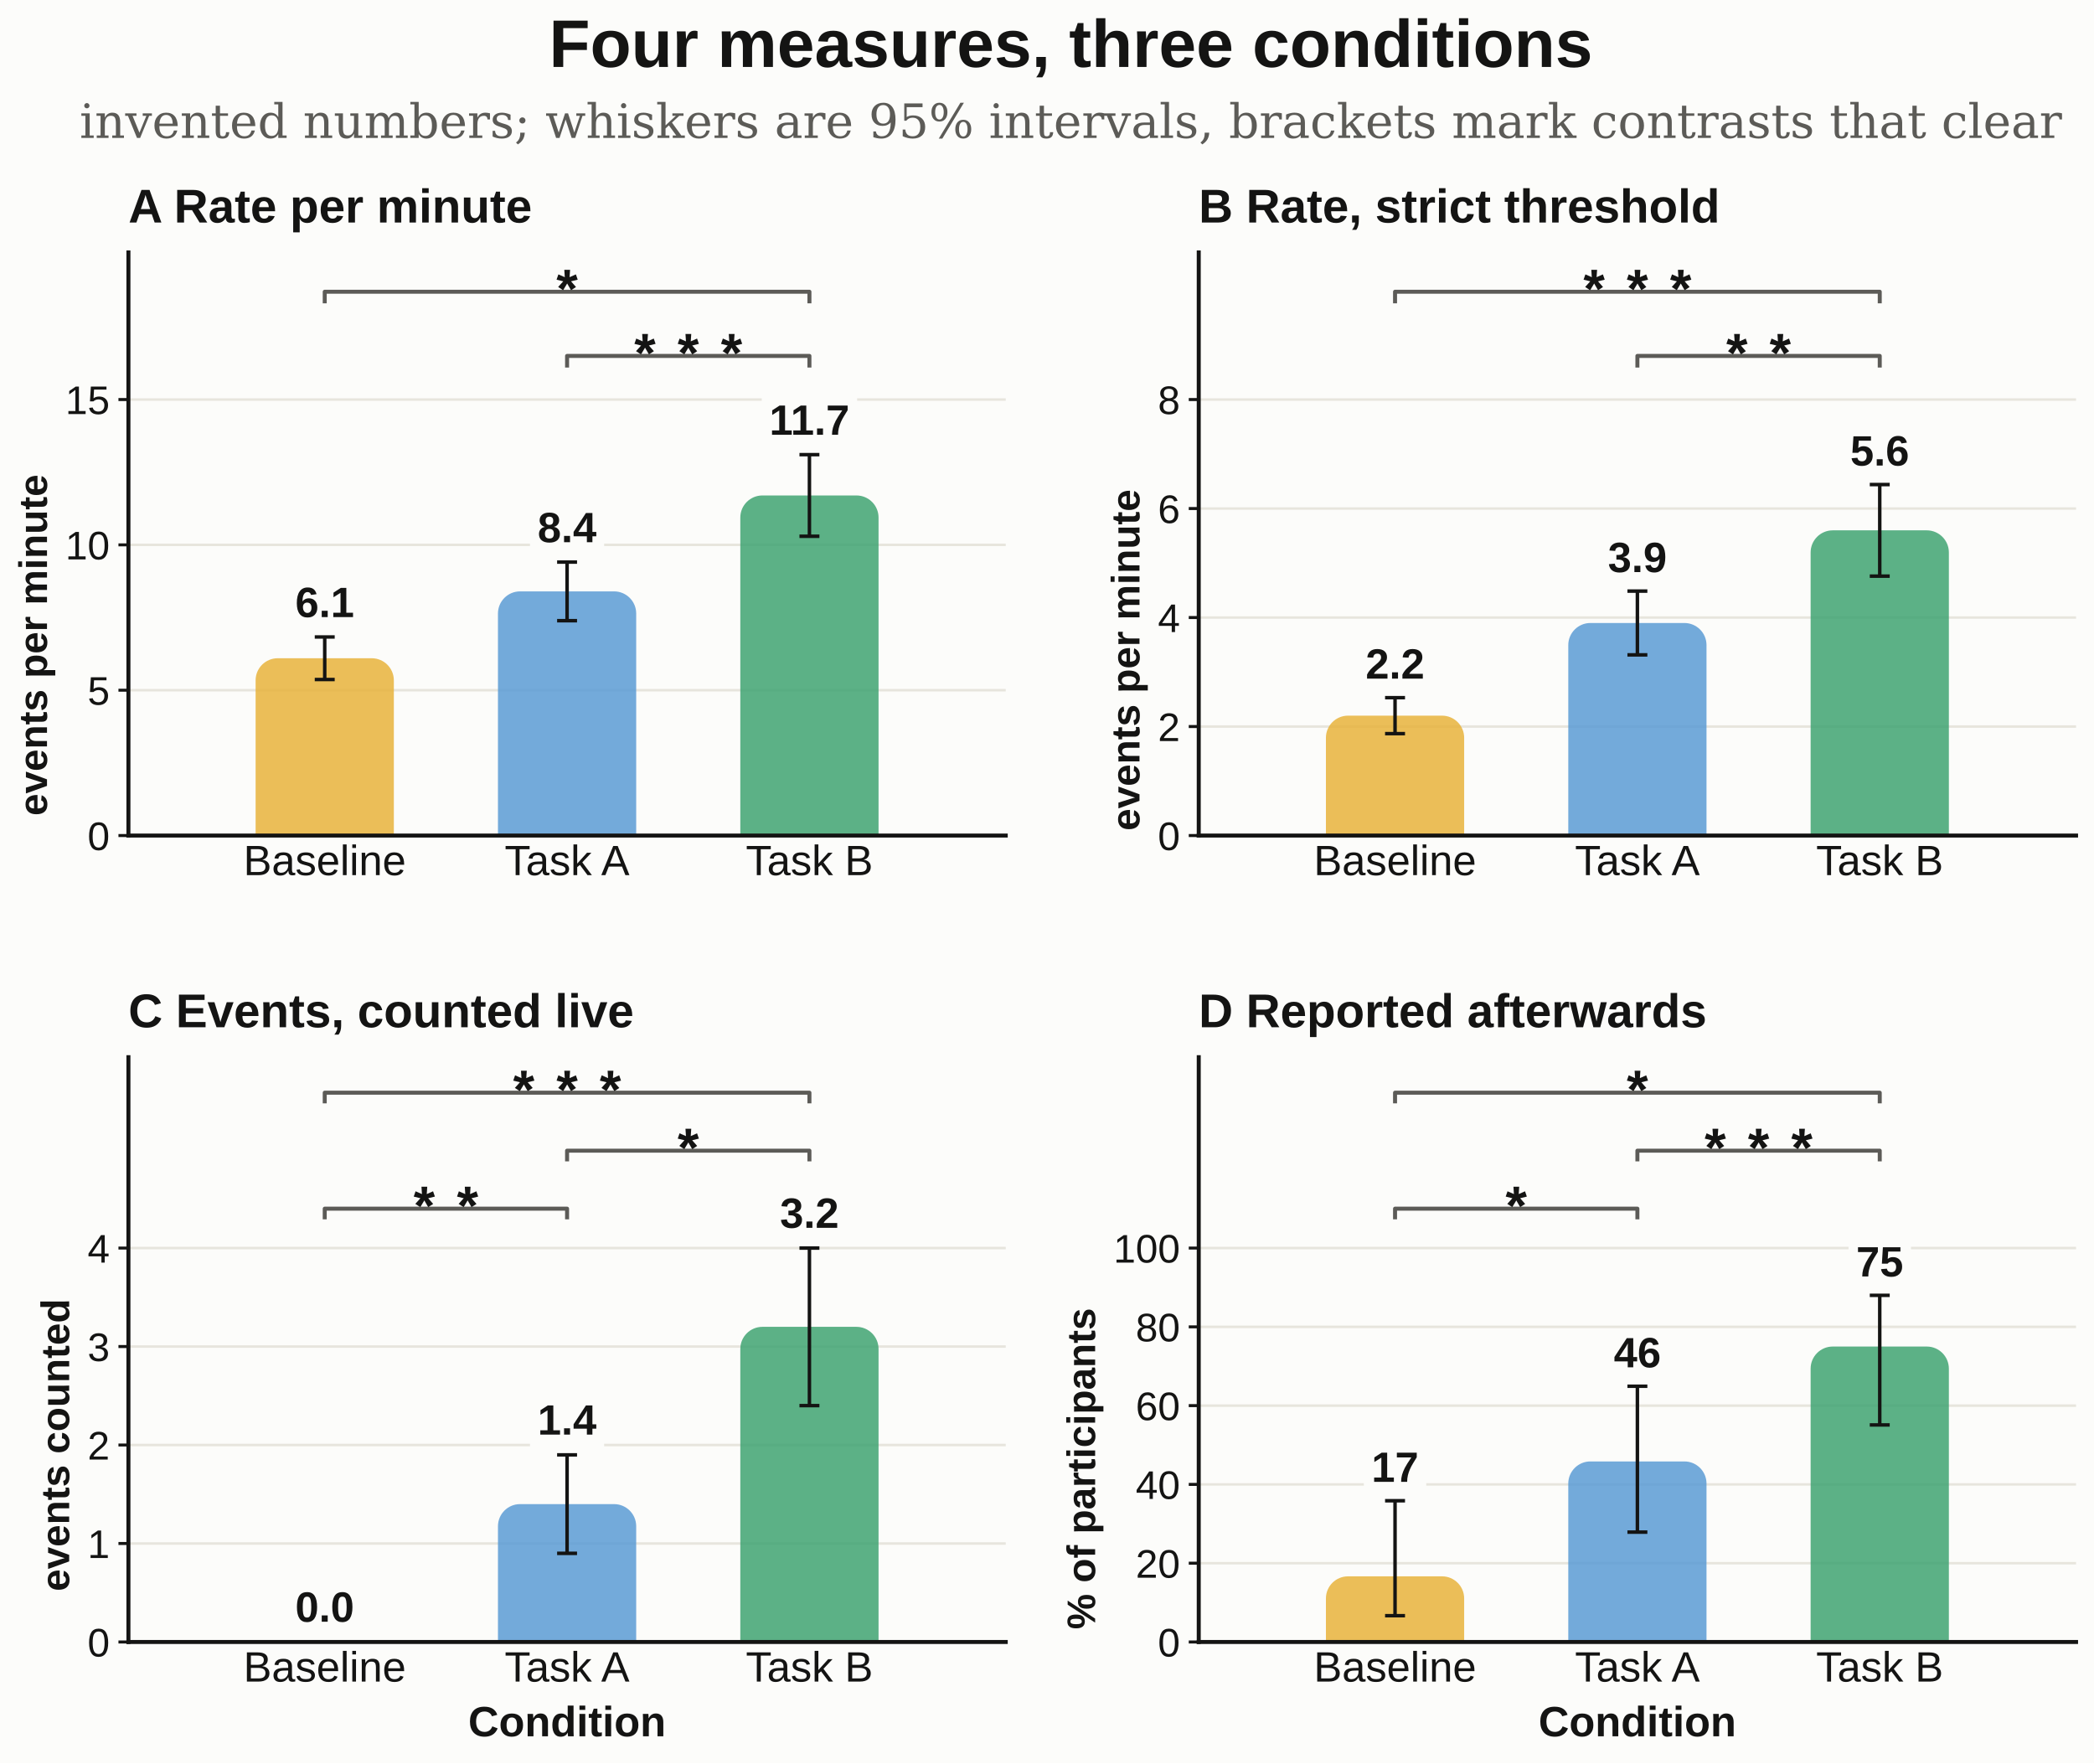
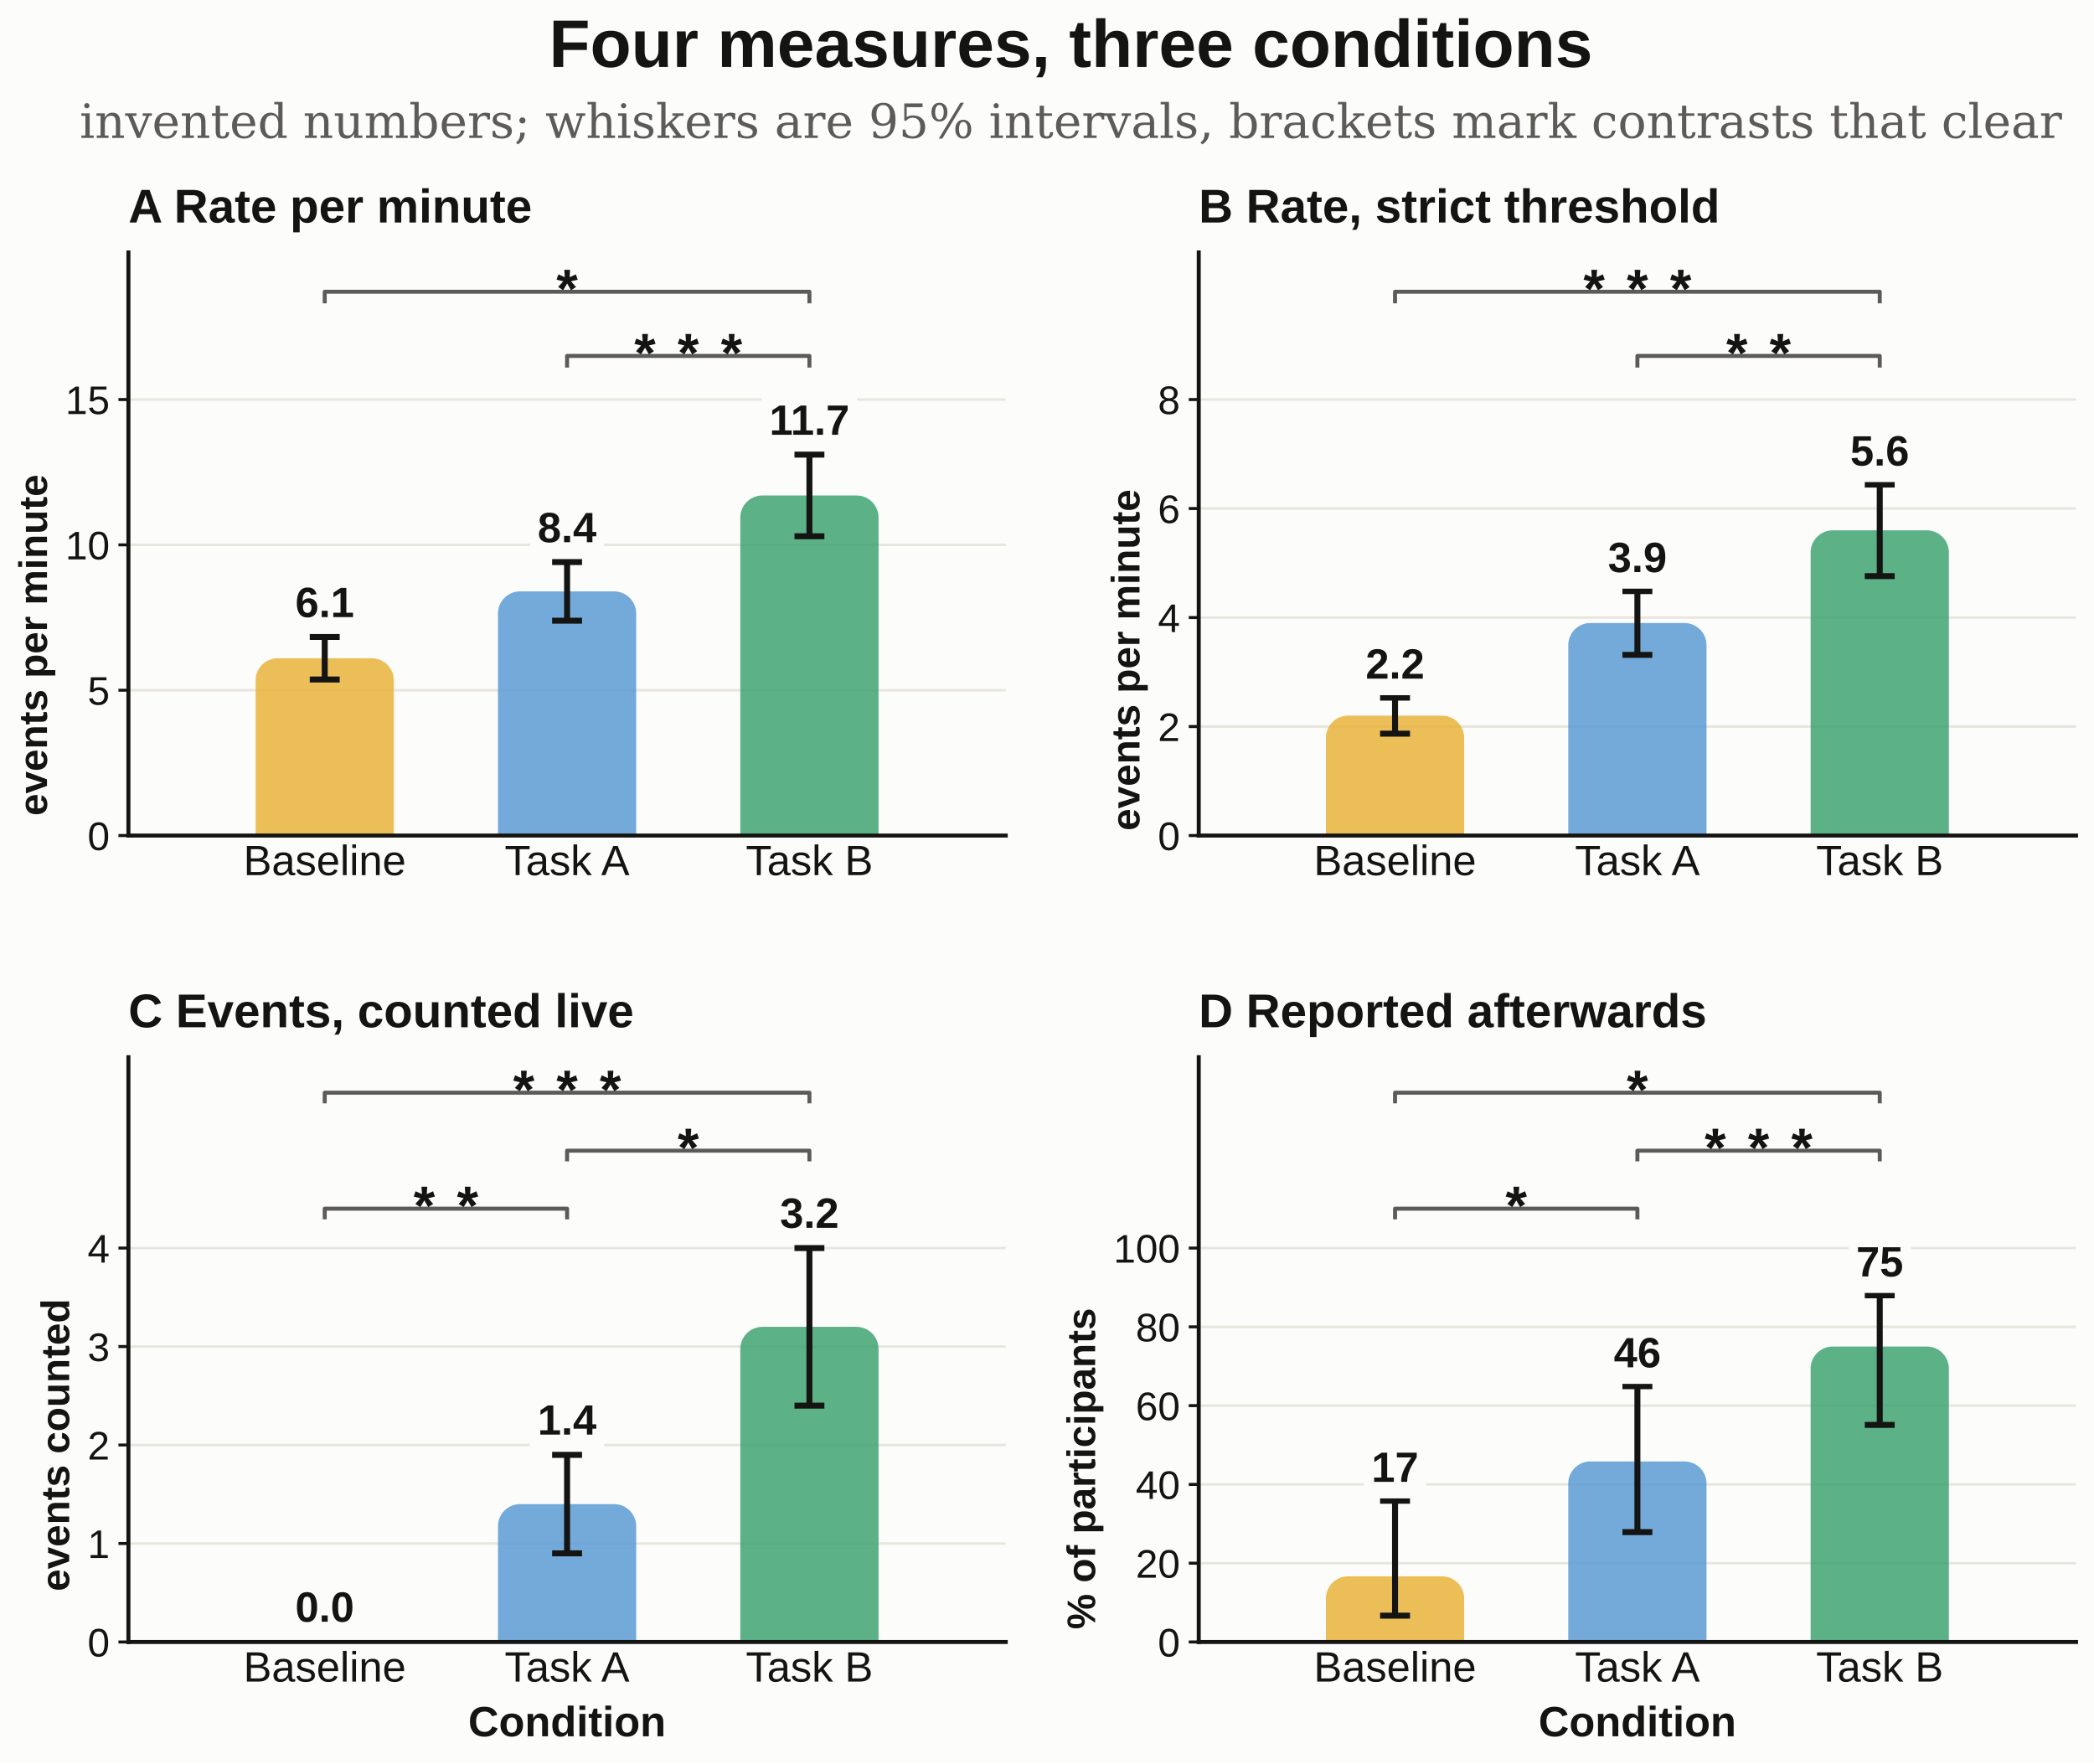
<svg xmlns="http://www.w3.org/2000/svg" xmlns:xlink="http://www.w3.org/1999/xlink" width="839.911pt" height="707.208pt" viewBox="0 0 839.911 707.208" version="1.1">
  <defs>
    <style type="text/css">*{stroke-linejoin: round; stroke-linecap: butt}</style>
  </defs>
  <g id="figure_1">
    <g id="patch_1">
      <path d="M 0 707.208  L 839.911 707.208  L 839.911 0  L 0 0  z " style="fill: #fcfcfa" />
    </g>
    <g id="axes_1">
      <g id="patch_2">
        <path d="M 51.511 342.138  L 403.403 342.138  L 403.403 101.256  L 51.511 101.256  z " style="fill: #fcfcfa" />
      </g>
      <g id="matplotlib.axis_1">
        <g id="xtick_1">
          <g id="line2d_1" />
          <g id="text_1">
            <text style="font-size: 17px; font-family: 'Arial', 'Verdana', 'DejaVu Sans', sans-serif; text-anchor: middle; fill: #141413" x="130.249" y="351.019" transform="rotate(-0 130.2489 351.0189)">Baseline</text>
          </g>
        </g>
        <g id="xtick_2">
          <g id="line2d_2" />
          <g id="text_2">
            <text style="font-size: 17px; font-family: 'Arial', 'Verdana', 'DejaVu Sans', sans-serif; text-anchor: middle; fill: #141413" x="227.457" y="351.019" transform="rotate(-0 227.4566 351.0189)">Task A</text>
          </g>
        </g>
        <g id="xtick_3">
          <g id="line2d_3" />
          <g id="text_3">
            <text style="font-size: 17px; font-family: 'Arial', 'Verdana', 'DejaVu Sans', sans-serif; text-anchor: middle; fill: #141413" x="324.664" y="351.019" transform="rotate(-0 324.6643 351.0189)">Task B</text>
          </g>
        </g>
      </g>
      <g id="matplotlib.axis_2">
        <g id="ytick_1">
          <g id="line2d_4">
            <path d="M 51.511 335.142  L 403.403 335.142  " clip-path="url(#p938c18def6)" style="fill: none; stroke: #e7e5dd; stroke-linecap: square" />
          </g>
          <g id="line2d_5">
            <defs>
              <path id="m5bc738e78b" d="M 0 0  L -4 0  " style="stroke: #141413; stroke-width: 1.2" />
            </defs>
            <g>
              <use xlink:href="#m5bc738e78b" x="51.511" y="335.142" style="fill: #141413; stroke: #141413; stroke-width: 1.2" />
            </g>
          </g>
          <g id="text_4">
            <text style="font-size: 16px; font-family: 'Arial', 'Verdana', 'DejaVu Sans', sans-serif; text-anchor: end; fill: #141413" x="44.011" y="340.967" transform="rotate(-0 44.01062 340.9666)">0</text>
          </g>
        </g>
        <g id="ytick_2">
          <g id="line2d_6">
            <path d="M 51.511 276.846  L 403.403 276.846  " clip-path="url(#p938c18def6)" style="fill: none; stroke: #e7e5dd; stroke-linecap: square" />
          </g>
          <g id="line2d_7">
            <g>
              <use xlink:href="#m5bc738e78b" x="51.511" y="276.846" style="fill: #141413; stroke: #141413; stroke-width: 1.2" />
            </g>
          </g>
          <g id="text_5">
            <text style="font-size: 16px; font-family: 'Arial', 'Verdana', 'DejaVu Sans', sans-serif; text-anchor: end; fill: #141413" x="44.011" y="282.67" transform="rotate(-0 44.01062 282.67)">5</text>
          </g>
        </g>
        <g id="ytick_3">
          <g id="line2d_8">
            <path d="M 51.511 218.549  L 403.403 218.549  " clip-path="url(#p938c18def6)" style="fill: none; stroke: #e7e5dd; stroke-linecap: square" />
          </g>
          <g id="line2d_9">
            <g>
              <use xlink:href="#m5bc738e78b" x="51.511" y="218.549" style="fill: #141413; stroke: #141413; stroke-width: 1.2" />
            </g>
          </g>
          <g id="text_6">
            <text style="font-size: 16px; font-family: 'Arial', 'Verdana', 'DejaVu Sans', sans-serif; text-anchor: end; fill: #141413" x="44.011" y="224.373" transform="rotate(-0 44.01062 224.3733)">10</text>
          </g>
        </g>
        <g id="ytick_4">
          <g id="line2d_10">
            <path d="M 51.511 160.252  L 403.403 160.252  " clip-path="url(#p938c18def6)" style="fill: none; stroke: #e7e5dd; stroke-linecap: square" />
          </g>
          <g id="line2d_11">
            <g>
              <use xlink:href="#m5bc738e78b" x="51.511" y="160.252" style="fill: #141413; stroke: #141413; stroke-width: 1.2" />
            </g>
          </g>
          <g id="text_7">
            <text style="font-size: 16px; font-family: 'Arial', 'Verdana', 'DejaVu Sans', sans-serif; text-anchor: end; fill: #141413" x="44.011" y="166.077" transform="rotate(-0 44.01062 166.0767)">15</text>
          </g>
        </g>
        <g id="text_8">
          <text style="font-weight: 700; font-size: 16px; font-family: 'Arial', 'Verdana', 'DejaVu Sans', sans-serif; text-anchor: middle; fill: #141413" x="18.848" y="258.75" transform="rotate(-90 18.84844 258.7505)">events per minute</text>
        </g>
      </g>
      <g id="patch_3">
        <path d="M 51.511 335.142  L 51.511 101.256  " style="fill: none; stroke: #141413; stroke-width: 1.6; stroke-linejoin: miter; stroke-linecap: square" />
      </g>
      <g id="patch_4">
        <path d="M 102.525 335.142  L 102.525 272.892  C 102.525 267.992 106.497 264.021 111.397 264.021  L 149.101 264.021  C 154.001 264.021 157.973 267.992 157.973 272.892  L 157.973 335.142  z " clip-path="url(#p938c18def6)" style="fill: #e8b33c; opacity: 0.85" />
      </g>
      <g id="patch_5">
        <path d="M 199.733 335.142  L 199.733 246.076  C 199.733 241.176 203.705 237.204 208.604 237.204  L 246.309 237.204  C 251.208 237.204 255.18 241.176 255.18 246.076  L 255.18 335.142  z " clip-path="url(#p938c18def6)" style="fill: #5b9bd5; opacity: 0.85" />
      </g>
      <g id="patch_6">
        <path d="M 296.941 335.142  L 296.941 207.6  C 296.941 202.7 300.912 198.728 305.812 198.728  L 343.516 198.728  C 348.416 198.728 352.388 202.7 352.388 207.6  L 352.388 335.142  z " clip-path="url(#p938c18def6)" style="fill: #3fa372; opacity: 0.85" />
      </g>
      <g id="text_9">
        <text style="font-weight: 700; font-size: 19px; font-family: 'Arial', 'Verdana', 'DejaVu Sans', sans-serif; text-anchor: start; fill: #141413" x="51.511" y="89.256" transform="rotate(-0 51.51062 89.25592)">A   Rate per minute</text>
      </g>
      <g id="LineCollection_1">
-         <path d="M 130.249 272.555  L 130.249 255.486  " clip-path="url(#p938c18def6)" style="fill: none; stroke: #141413; stroke-width: 1.4" />
-         <path d="M 227.457 248.957  L 227.457 225.451  " clip-path="url(#p938c18def6)" style="fill: none; stroke: #141413; stroke-width: 1.4" />
-         <path d="M 324.664 215.098  L 324.664 182.359  " clip-path="url(#p938c18def6)" style="fill: none; stroke: #141413; stroke-width: 1.4" />
+         <path d="M 130.249 272.555  L 130.249 255.486  " clip-path="url(#p938c18def6)" style="fill: none; stroke: #141413; stroke-width: 2.4" />
+         <path d="M 227.457 248.957  L 227.457 225.451  " clip-path="url(#p938c18def6)" style="fill: none; stroke: #141413; stroke-width: 2.4" />
+         <path d="M 324.664 215.098  L 324.664 182.359  " clip-path="url(#p938c18def6)" style="fill: none; stroke: #141413; stroke-width: 2.4" />
      </g>
      <g id="line2d_12">
        <defs>
-           <path id="mf9352b0ec6" d="M 4 0  L -4 -0  " style="stroke: #141413; stroke-width: 1.4" />
+           <path id="m6c716e6402" d="M 6 0  L -6 -0  " style="stroke: #141413; stroke-width: 2.4" />
        </defs>
        <g clip-path="url(#p938c18def6)">
-           <use xlink:href="#mf9352b0ec6" x="130.249" y="272.555" style="fill: #1f77b4; stroke: #141413; stroke-width: 1.4" />
-           <use xlink:href="#mf9352b0ec6" x="227.457" y="248.957" style="fill: #1f77b4; stroke: #141413; stroke-width: 1.4" />
-           <use xlink:href="#mf9352b0ec6" x="324.664" y="215.098" style="fill: #1f77b4; stroke: #141413; stroke-width: 1.4" />
+           <use xlink:href="#m6c716e6402" x="130.249" y="272.555" style="fill: #1f77b4; stroke: #141413; stroke-width: 2.4" />
+           <use xlink:href="#m6c716e6402" x="227.457" y="248.957" style="fill: #1f77b4; stroke: #141413; stroke-width: 2.4" />
+           <use xlink:href="#m6c716e6402" x="324.664" y="215.098" style="fill: #1f77b4; stroke: #141413; stroke-width: 2.4" />
        </g>
      </g>
      <g id="line2d_13">
        <g clip-path="url(#p938c18def6)">
-           <use xlink:href="#mf9352b0ec6" x="130.249" y="255.486" style="fill: #1f77b4; stroke: #141413; stroke-width: 1.4" />
-           <use xlink:href="#mf9352b0ec6" x="227.457" y="225.451" style="fill: #1f77b4; stroke: #141413; stroke-width: 1.4" />
-           <use xlink:href="#mf9352b0ec6" x="324.664" y="182.359" style="fill: #1f77b4; stroke: #141413; stroke-width: 1.4" />
+           <use xlink:href="#m6c716e6402" x="130.249" y="255.486" style="fill: #1f77b4; stroke: #141413; stroke-width: 2.4" />
+           <use xlink:href="#m6c716e6402" x="227.457" y="225.451" style="fill: #1f77b4; stroke: #141413; stroke-width: 2.4" />
+           <use xlink:href="#m6c716e6402" x="324.664" y="182.359" style="fill: #1f77b4; stroke: #141413; stroke-width: 2.4" />
        </g>
      </g>
      <g id="patch_7">
        <path d="M 51.511 335.142  L 403.403 335.142  " style="fill: none; stroke: #141413; stroke-width: 1.6; stroke-linejoin: miter; stroke-linecap: square" />
      </g>
      <g id="text_10">
        <g id="patch_8">
          <path d="M 115.374 254.146  L 145.124 254.146  L 145.124 232.072  L 115.374 232.072  z " style="fill: #fcfcfa" />
        </g>
        <text style="font-weight: 700; font-size: 17px; font-family: 'Arial', 'Verdana', 'DejaVu Sans', sans-serif; text-anchor: middle; fill: #141413" x="130.249" y="247.508" transform="rotate(-0 130.2489 247.5081)">6.1</text>
      </g>
      <g id="text_11">
        <g id="patch_9">
          <path d="M 212.582 224.111  L 242.332 224.111  L 242.332 202.037  L 212.582 202.037  z " style="fill: #fcfcfa" />
        </g>
        <text style="font-weight: 700; font-size: 17px; font-family: 'Arial', 'Verdana', 'DejaVu Sans', sans-serif; text-anchor: middle; fill: #141413" x="227.457" y="217.474" transform="rotate(-0 227.4566 217.4736)">8.4</text>
      </g>
      <g id="text_12">
        <g id="patch_10">
          <path d="M 305.531 181.018  L 343.797 181.018  L 343.797 158.944  L 305.531 158.944  z " style="fill: #fcfcfa" />
        </g>
        <text style="font-weight: 700; font-size: 17px; font-family: 'Arial', 'Verdana', 'DejaVu Sans', sans-serif; text-anchor: middle; fill: #141413" x="324.664" y="174.381" transform="rotate(-0 324.6643 174.3807)">11.7</text>
      </g>
      <g id="line2d_14">
        <path d="M 227.457 146.611  L 227.457 142.763  L 324.664 142.763  L 324.664 146.611  " clip-path="url(#p938c18def6)" style="fill: none; stroke: #5c5b57; stroke-width: 1.6; stroke-linecap: square" />
      </g>
      <g id="text_13">
        <text style="font-weight: 700; font-size: 22px; font-family: 'Arial', 'Verdana', 'DejaVu Sans', sans-serif; text-anchor: middle; fill: #141413" x="276.06" y="149.111" transform="rotate(-0 276.0604 149.1113)">*  *  *</text>
      </g>
      <g id="line2d_15">
        <path d="M 130.249 120.867  L 130.249 117.019  L 324.664 117.019  L 324.664 120.867  " clip-path="url(#p938c18def6)" style="fill: none; stroke: #5c5b57; stroke-width: 1.6; stroke-linecap: square" />
      </g>
      <g id="text_14">
        <text style="font-weight: 700; font-size: 22px; font-family: 'Arial', 'Verdana', 'DejaVu Sans', sans-serif; text-anchor: middle; fill: #141413" x="227.457" y="123.367" transform="rotate(-0 227.4566 123.3668)">*</text>
      </g>
    </g>
    <g id="axes_2">
      <g id="patch_11">
        <path d="M 480.819 342.138  L 832.711 342.138  L 832.711 101.256  L 480.819 101.256  z " style="fill: #fcfcfa" />
      </g>
      <g id="matplotlib.axis_3">
        <g id="xtick_4">
          <g id="line2d_16" />
          <g id="text_15">
            <text style="font-size: 17px; font-family: 'Arial', 'Verdana', 'DejaVu Sans', sans-serif; text-anchor: middle; fill: #141413" x="559.557" y="351.019" transform="rotate(-0 559.557 351.0189)">Baseline</text>
          </g>
        </g>
        <g id="xtick_5">
          <g id="line2d_17" />
          <g id="text_16">
            <text style="font-size: 17px; font-family: 'Arial', 'Verdana', 'DejaVu Sans', sans-serif; text-anchor: middle; fill: #141413" x="656.765" y="351.019" transform="rotate(-0 656.7647 351.0189)">Task A</text>
          </g>
        </g>
        <g id="xtick_6">
          <g id="line2d_18" />
          <g id="text_17">
            <text style="font-size: 17px; font-family: 'Arial', 'Verdana', 'DejaVu Sans', sans-serif; text-anchor: middle; fill: #141413" x="753.972" y="351.019" transform="rotate(-0 753.9724 351.0189)">Task B</text>
          </g>
        </g>
      </g>
      <g id="matplotlib.axis_4">
        <g id="ytick_5">
          <g id="line2d_19">
            <path d="M 480.819 335.142  L 832.711 335.142  " clip-path="url(#p7b48b8ecc7)" style="fill: none; stroke: #e7e5dd; stroke-linecap: square" />
          </g>
          <g id="line2d_20">
            <g>
              <use xlink:href="#m5bc738e78b" x="480.819" y="335.142" style="fill: #141413; stroke: #141413; stroke-width: 1.2" />
            </g>
          </g>
          <g id="text_18">
            <text style="font-size: 16px; font-family: 'Arial', 'Verdana', 'DejaVu Sans', sans-serif; text-anchor: end; fill: #141413" x="473.319" y="340.967" transform="rotate(-0 473.3187 340.9666)">0</text>
          </g>
        </g>
        <g id="ytick_6">
          <g id="line2d_21">
            <path d="M 480.819 291.42  L 832.711 291.42  " clip-path="url(#p7b48b8ecc7)" style="fill: none; stroke: #e7e5dd; stroke-linecap: square" />
          </g>
          <g id="line2d_22">
            <g>
              <use xlink:href="#m5bc738e78b" x="480.819" y="291.42" style="fill: #141413; stroke: #141413; stroke-width: 1.2" />
            </g>
          </g>
          <g id="text_19">
            <text style="font-size: 16px; font-family: 'Arial', 'Verdana', 'DejaVu Sans', sans-serif; text-anchor: end; fill: #141413" x="473.319" y="297.244" transform="rotate(-0 473.3187 297.2441)">2</text>
          </g>
        </g>
        <g id="ytick_7">
          <g id="line2d_23">
            <path d="M 480.819 247.697  L 832.711 247.697  " clip-path="url(#p7b48b8ecc7)" style="fill: none; stroke: #e7e5dd; stroke-linecap: square" />
          </g>
          <g id="line2d_24">
            <g>
              <use xlink:href="#m5bc738e78b" x="480.819" y="247.697" style="fill: #141413; stroke: #141413; stroke-width: 1.2" />
            </g>
          </g>
          <g id="text_20">
            <text style="font-size: 16px; font-family: 'Arial', 'Verdana', 'DejaVu Sans', sans-serif; text-anchor: end; fill: #141413" x="473.319" y="253.522" transform="rotate(-0 473.3187 253.5217)">4</text>
          </g>
        </g>
        <g id="ytick_8">
          <g id="line2d_25">
            <path d="M 480.819 203.975  L 832.711 203.975  " clip-path="url(#p7b48b8ecc7)" style="fill: none; stroke: #e7e5dd; stroke-linecap: square" />
          </g>
          <g id="line2d_26">
            <g>
              <use xlink:href="#m5bc738e78b" x="480.819" y="203.975" style="fill: #141413; stroke: #141413; stroke-width: 1.2" />
            </g>
          </g>
          <g id="text_21">
            <text style="font-size: 16px; font-family: 'Arial', 'Verdana', 'DejaVu Sans', sans-serif; text-anchor: end; fill: #141413" x="473.319" y="209.799" transform="rotate(-0 473.3187 209.7992)">6</text>
          </g>
        </g>
        <g id="ytick_9">
          <g id="line2d_27">
            <path d="M 480.819 160.252  L 832.711 160.252  " clip-path="url(#p7b48b8ecc7)" style="fill: none; stroke: #e7e5dd; stroke-linecap: square" />
          </g>
          <g id="line2d_28">
            <g>
              <use xlink:href="#m5bc738e78b" x="480.819" y="160.252" style="fill: #141413; stroke: #141413; stroke-width: 1.2" />
            </g>
          </g>
          <g id="text_22">
            <text style="font-size: 16px; font-family: 'Arial', 'Verdana', 'DejaVu Sans', sans-serif; text-anchor: end; fill: #141413" x="473.319" y="166.077" transform="rotate(-0 473.3187 166.0767)">8</text>
          </g>
        </g>
        <g id="text_23">
          <text style="font-weight: 700; font-size: 16px; font-family: 'Arial', 'Verdana', 'DejaVu Sans', sans-serif; text-anchor: middle; fill: #141413" x="457.054" y="264.749" transform="rotate(-90 457.054 264.7492)">events per minute</text>
        </g>
      </g>
      <g id="patch_12">
        <path d="M 480.819 335.142  L 480.819 101.256  " style="fill: none; stroke: #141413; stroke-width: 1.6; stroke-linejoin: miter; stroke-linecap: square" />
      </g>
      <g id="patch_13">
        <path d="M 531.833 335.142  L 531.833 295.919  C 531.833 291.019 535.805 287.048 540.705 287.048  L 578.409 287.048  C 583.309 287.048 587.281 291.019 587.281 295.919  L 587.281 335.142  z " clip-path="url(#p7b48b8ecc7)" style="fill: #e8b33c; opacity: 0.85" />
      </g>
      <g id="patch_14">
        <path d="M 629.041 335.142  L 629.041 258.755  C 629.041 253.855 633.013 249.884 637.913 249.884  L 675.617 249.884  C 680.517 249.884 684.488 253.855 684.488 258.755  L 684.488 335.142  z " clip-path="url(#p7b48b8ecc7)" style="fill: #5b9bd5; opacity: 0.85" />
      </g>
      <g id="patch_15">
        <path d="M 726.249 335.142  L 726.249 221.591  C 726.249 216.691 730.221 212.719 735.12 212.719  L 772.824 212.719  C 777.724 212.719 781.696 216.691 781.696 221.591  L 781.696 335.142  z " clip-path="url(#p7b48b8ecc7)" style="fill: #3fa372; opacity: 0.85" />
      </g>
      <g id="text_24">
        <text style="font-weight: 700; font-size: 19px; font-family: 'Arial', 'Verdana', 'DejaVu Sans', sans-serif; text-anchor: start; fill: #141413" x="480.819" y="89.256" transform="rotate(-0 480.8187 89.25592)">B   Rate, strict threshold</text>
      </g>
      <g id="LineCollection_2">
-         <path d="M 559.557 294.262  L 559.557 279.833  " clip-path="url(#p7b48b8ecc7)" style="fill: none; stroke: #141413; stroke-width: 1.4" />
-         <path d="M 656.765 262.672  L 656.765 237.095  " clip-path="url(#p7b48b8ecc7)" style="fill: none; stroke: #141413; stroke-width: 1.4" />
-         <path d="M 753.972 231.083  L 753.972 194.356  " clip-path="url(#p7b48b8ecc7)" style="fill: none; stroke: #141413; stroke-width: 1.4" />
+         <path d="M 559.557 294.262  L 559.557 279.833  " clip-path="url(#p7b48b8ecc7)" style="fill: none; stroke: #141413; stroke-width: 2.4" />
+         <path d="M 656.765 262.672  L 656.765 237.095  " clip-path="url(#p7b48b8ecc7)" style="fill: none; stroke: #141413; stroke-width: 2.4" />
+         <path d="M 753.972 231.083  L 753.972 194.356  " clip-path="url(#p7b48b8ecc7)" style="fill: none; stroke: #141413; stroke-width: 2.4" />
      </g>
      <g id="line2d_29">
        <g clip-path="url(#p7b48b8ecc7)">
-           <use xlink:href="#mf9352b0ec6" x="559.557" y="294.262" style="fill: #1f77b4; stroke: #141413; stroke-width: 1.4" />
-           <use xlink:href="#mf9352b0ec6" x="656.765" y="262.672" style="fill: #1f77b4; stroke: #141413; stroke-width: 1.4" />
-           <use xlink:href="#mf9352b0ec6" x="753.972" y="231.083" style="fill: #1f77b4; stroke: #141413; stroke-width: 1.4" />
+           <use xlink:href="#m6c716e6402" x="559.557" y="294.262" style="fill: #1f77b4; stroke: #141413; stroke-width: 2.4" />
+           <use xlink:href="#m6c716e6402" x="656.765" y="262.672" style="fill: #1f77b4; stroke: #141413; stroke-width: 2.4" />
+           <use xlink:href="#m6c716e6402" x="753.972" y="231.083" style="fill: #1f77b4; stroke: #141413; stroke-width: 2.4" />
        </g>
      </g>
      <g id="line2d_30">
        <g clip-path="url(#p7b48b8ecc7)">
-           <use xlink:href="#mf9352b0ec6" x="559.557" y="279.833" style="fill: #1f77b4; stroke: #141413; stroke-width: 1.4" />
-           <use xlink:href="#mf9352b0ec6" x="656.765" y="237.095" style="fill: #1f77b4; stroke: #141413; stroke-width: 1.4" />
-           <use xlink:href="#mf9352b0ec6" x="753.972" y="194.356" style="fill: #1f77b4; stroke: #141413; stroke-width: 1.4" />
+           <use xlink:href="#m6c716e6402" x="559.557" y="279.833" style="fill: #1f77b4; stroke: #141413; stroke-width: 2.4" />
+           <use xlink:href="#m6c716e6402" x="656.765" y="237.095" style="fill: #1f77b4; stroke: #141413; stroke-width: 2.4" />
+           <use xlink:href="#m6c716e6402" x="753.972" y="194.356" style="fill: #1f77b4; stroke: #141413; stroke-width: 2.4" />
        </g>
      </g>
      <g id="patch_16">
        <path d="M 480.819 335.142  L 832.711 335.142  " style="fill: none; stroke: #141413; stroke-width: 1.6; stroke-linejoin: miter; stroke-linecap: square" />
      </g>
      <g id="text_25">
        <g id="patch_17">
          <path d="M 544.682 278.839  L 574.432 278.839  L 574.432 256.765  L 544.682 256.765  z " style="fill: #fcfcfa" />
        </g>
        <text style="font-weight: 700; font-size: 17px; font-family: 'Arial', 'Verdana', 'DejaVu Sans', sans-serif; text-anchor: middle; fill: #141413" x="559.557" y="272.201" transform="rotate(-0 559.557 272.2012)">2.2</text>
      </g>
      <g id="text_26">
        <g id="patch_18">
          <path d="M 641.89 236.1  L 671.64 236.1  L 671.64 214.026  L 641.89 214.026  z " style="fill: #fcfcfa" />
        </g>
        <text style="font-weight: 700; font-size: 17px; font-family: 'Arial', 'Verdana', 'DejaVu Sans', sans-serif; text-anchor: middle; fill: #141413" x="656.765" y="229.462" transform="rotate(-0 656.7647 229.4625)">3.9</text>
      </g>
      <g id="text_27">
        <g id="patch_19">
          <path d="M 739.097 193.361  L 768.847 193.361  L 768.847 171.287  L 739.097 171.287  z " style="fill: #fcfcfa" />
        </g>
        <text style="font-weight: 700; font-size: 17px; font-family: 'Arial', 'Verdana', 'DejaVu Sans', sans-serif; text-anchor: middle; fill: #141413" x="753.972" y="186.724" transform="rotate(-0 753.9724 186.7237)">5.6</text>
      </g>
      <g id="line2d_31">
        <path d="M 656.765 146.611  L 656.765 142.763  L 753.972 142.763  L 753.972 146.611  " clip-path="url(#p7b48b8ecc7)" style="fill: none; stroke: #5c5b57; stroke-width: 1.6; stroke-linecap: square" />
      </g>
      <g id="text_28">
        <text style="font-weight: 700; font-size: 22px; font-family: 'Arial', 'Verdana', 'DejaVu Sans', sans-serif; text-anchor: middle; fill: #141413" x="705.369" y="149.111" transform="rotate(-0 705.3685 149.1113)">*  *</text>
      </g>
      <g id="line2d_32">
        <path d="M 559.557 120.867  L 559.557 117.019  L 753.972 117.019  L 753.972 120.867  " clip-path="url(#p7b48b8ecc7)" style="fill: none; stroke: #5c5b57; stroke-width: 1.6; stroke-linecap: square" />
      </g>
      <g id="text_29">
        <text style="font-weight: 700; font-size: 22px; font-family: 'Arial', 'Verdana', 'DejaVu Sans', sans-serif; text-anchor: middle; fill: #141413" x="656.765" y="123.367" transform="rotate(-0 656.7647 123.3668)">*  *  *</text>
      </g>
    </g>
    <g id="axes_3">
      <g id="patch_20">
        <path d="M 51.511 664.92  L 403.403 664.92  L 403.403 424.038  L 51.511 424.038  z " style="fill: #fcfcfa" />
      </g>
      <g id="matplotlib.axis_5">
        <g id="xtick_7">
          <g id="line2d_33" />
          <g id="text_30">
            <text style="font-size: 17px; font-family: 'Arial', 'Verdana', 'DejaVu Sans', sans-serif; text-anchor: middle; fill: #141413" x="130.249" y="674.476" transform="rotate(-0 130.2489 674.4763)">Baseline</text>
          </g>
        </g>
        <g id="xtick_8">
          <g id="line2d_34" />
          <g id="text_31">
            <text style="font-size: 17px; font-family: 'Arial', 'Verdana', 'DejaVu Sans', sans-serif; text-anchor: middle; fill: #141413" x="227.457" y="674.476" transform="rotate(-0 227.4566 674.4763)">Task A</text>
          </g>
        </g>
        <g id="xtick_9">
          <g id="line2d_35" />
          <g id="text_32">
            <text style="font-size: 17px; font-family: 'Arial', 'Verdana', 'DejaVu Sans', sans-serif; text-anchor: middle; fill: #141413" x="324.664" y="674.476" transform="rotate(-0 324.6643 674.4763)">Task B</text>
          </g>
        </g>
        <g id="text_33">
          <text style="font-weight: 700; font-size: 17px; font-family: 'Arial', 'Verdana', 'DejaVu Sans', sans-serif; text-anchor: middle; fill: #141413" x="227.457" y="696.43" transform="rotate(-0 227.4566 696.4304)">Condition</text>
        </g>
      </g>
      <g id="matplotlib.axis_6">
        <g id="ytick_10">
          <g id="line2d_36">
            <path d="M 51.511 658.6  L 403.403 658.6  " clip-path="url(#p34a647ffbb)" style="fill: none; stroke: #e7e5dd; stroke-linecap: square" />
          </g>
          <g id="line2d_37">
            <g>
              <use xlink:href="#m5bc738e78b" x="51.511" y="658.6" style="fill: #141413; stroke: #141413; stroke-width: 1.2" />
            </g>
          </g>
          <g id="text_34">
            <text style="font-size: 16px; font-family: 'Arial', 'Verdana', 'DejaVu Sans', sans-serif; text-anchor: end; fill: #141413" x="44.011" y="664.424" transform="rotate(-0 44.01062 664.4241)">0</text>
          </g>
        </g>
        <g id="ytick_11">
          <g id="line2d_38">
            <path d="M 51.511 619.099  L 403.403 619.099  " clip-path="url(#p34a647ffbb)" style="fill: none; stroke: #e7e5dd; stroke-linecap: square" />
          </g>
          <g id="line2d_39">
            <g>
              <use xlink:href="#m5bc738e78b" x="51.511" y="619.099" style="fill: #141413; stroke: #141413; stroke-width: 1.2" />
            </g>
          </g>
          <g id="text_35">
            <text style="font-size: 16px; font-family: 'Arial', 'Verdana', 'DejaVu Sans', sans-serif; text-anchor: end; fill: #141413" x="44.011" y="624.923" transform="rotate(-0 44.01062 624.9233)">1</text>
          </g>
        </g>
        <g id="ytick_12">
          <g id="line2d_40">
            <path d="M 51.511 579.598  L 403.403 579.598  " clip-path="url(#p34a647ffbb)" style="fill: none; stroke: #e7e5dd; stroke-linecap: square" />
          </g>
          <g id="line2d_41">
            <g>
              <use xlink:href="#m5bc738e78b" x="51.511" y="579.598" style="fill: #141413; stroke: #141413; stroke-width: 1.2" />
            </g>
          </g>
          <g id="text_36">
            <text style="font-size: 16px; font-family: 'Arial', 'Verdana', 'DejaVu Sans', sans-serif; text-anchor: end; fill: #141413" x="44.011" y="585.423" transform="rotate(-0 44.01062 585.4225)">2</text>
          </g>
        </g>
        <g id="ytick_13">
          <g id="line2d_42">
            <path d="M 51.511 540.097  L 403.403 540.097  " clip-path="url(#p34a647ffbb)" style="fill: none; stroke: #e7e5dd; stroke-linecap: square" />
          </g>
          <g id="line2d_43">
            <g>
              <use xlink:href="#m5bc738e78b" x="51.511" y="540.097" style="fill: #141413; stroke: #141413; stroke-width: 1.2" />
            </g>
          </g>
          <g id="text_37">
            <text style="font-size: 16px; font-family: 'Arial', 'Verdana', 'DejaVu Sans', sans-serif; text-anchor: end; fill: #141413" x="44.011" y="545.922" transform="rotate(-0 44.01062 545.9217)">3</text>
          </g>
        </g>
        <g id="ytick_14">
          <g id="line2d_44">
            <path d="M 51.511 500.597  L 403.403 500.597  " clip-path="url(#p34a647ffbb)" style="fill: none; stroke: #e7e5dd; stroke-linecap: square" />
          </g>
          <g id="line2d_45">
            <g>
              <use xlink:href="#m5bc738e78b" x="51.511" y="500.597" style="fill: #141413; stroke: #141413; stroke-width: 1.2" />
            </g>
          </g>
          <g id="text_38">
            <text style="font-size: 16px; font-family: 'Arial', 'Verdana', 'DejaVu Sans', sans-serif; text-anchor: end; fill: #141413" x="44.011" y="506.421" transform="rotate(-0 44.01062 506.4209)">4</text>
          </g>
        </g>
        <g id="text_39">
          <text style="font-weight: 700; font-size: 16px; font-family: 'Arial', 'Verdana', 'DejaVu Sans', sans-serif; text-anchor: middle; fill: #141413" x="27.746" y="579.598" transform="rotate(-90 27.74594 579.5983)">events counted</text>
        </g>
      </g>
      <g id="patch_21">
        <path d="M 51.511 658.6  L 51.511 424.038  " style="fill: none; stroke: #141413; stroke-width: 1.6; stroke-linejoin: miter; stroke-linecap: square" />
      </g>
      <g id="patch_22">
        <path d="M 102.525 658.6  L 102.525 658.6  L 157.973 658.6  L 157.973 658.6  z " clip-path="url(#p34a647ffbb)" style="fill: #e8b33c; opacity: 0.85" />
      </g>
      <g id="patch_23">
        <path d="M 199.733 658.6  L 199.733 612.17  C 199.733 607.271 203.705 603.299 208.604 603.299  L 246.309 603.299  C 251.208 603.299 255.18 607.271 255.18 612.17  L 255.18 658.6  z " clip-path="url(#p34a647ffbb)" style="fill: #5b9bd5; opacity: 0.85" />
      </g>
      <g id="patch_24">
        <path d="M 296.941 658.6  L 296.941 541.069  C 296.941 536.169 300.912 532.197 305.812 532.197  L 343.516 532.197  C 348.416 532.197 352.388 536.169 352.388 541.069  L 352.388 658.6  z " clip-path="url(#p34a647ffbb)" style="fill: #3fa372; opacity: 0.85" />
      </g>
      <g id="text_40">
        <text style="font-weight: 700; font-size: 19px; font-family: 'Arial', 'Verdana', 'DejaVu Sans', sans-serif; text-anchor: start; fill: #141413" x="51.511" y="412.038" transform="rotate(-0 51.51062 412.0379)">C   Events, counted live</text>
      </g>
      <g id="LineCollection_3">
-         <path clip-path="url(#p34a647ffbb)" style="fill: none; stroke: #141413; stroke-width: 1.4" />
-         <path d="M 227.457 623.049  L 227.457 583.548  " clip-path="url(#p34a647ffbb)" style="fill: none; stroke: #141413; stroke-width: 1.4" />
-         <path d="M 324.664 563.798  L 324.664 500.597  " clip-path="url(#p34a647ffbb)" style="fill: none; stroke: #141413; stroke-width: 1.4" />
+         <path clip-path="url(#p34a647ffbb)" style="fill: none; stroke: #141413; stroke-width: 2.4" />
+         <path d="M 227.457 623.049  L 227.457 583.548  " clip-path="url(#p34a647ffbb)" style="fill: none; stroke: #141413; stroke-width: 2.4" />
+         <path d="M 324.664 563.798  L 324.664 500.597  " clip-path="url(#p34a647ffbb)" style="fill: none; stroke: #141413; stroke-width: 2.4" />
      </g>
      <g id="line2d_46">
        <g clip-path="url(#p34a647ffbb)">
-           <use xlink:href="#mf9352b0ec6" x="227.457" y="623.049" style="fill: #1f77b4; stroke: #141413; stroke-width: 1.4" />
-           <use xlink:href="#mf9352b0ec6" x="324.664" y="563.798" style="fill: #1f77b4; stroke: #141413; stroke-width: 1.4" />
+           <use xlink:href="#m6c716e6402" x="227.457" y="623.049" style="fill: #1f77b4; stroke: #141413; stroke-width: 2.4" />
+           <use xlink:href="#m6c716e6402" x="324.664" y="563.798" style="fill: #1f77b4; stroke: #141413; stroke-width: 2.4" />
        </g>
      </g>
      <g id="line2d_47">
        <g clip-path="url(#p34a647ffbb)">
-           <use xlink:href="#mf9352b0ec6" x="227.457" y="583.548" style="fill: #1f77b4; stroke: #141413; stroke-width: 1.4" />
-           <use xlink:href="#mf9352b0ec6" x="324.664" y="500.597" style="fill: #1f77b4; stroke: #141413; stroke-width: 1.4" />
+           <use xlink:href="#m6c716e6402" x="227.457" y="583.548" style="fill: #1f77b4; stroke: #141413; stroke-width: 2.4" />
+           <use xlink:href="#m6c716e6402" x="324.664" y="500.597" style="fill: #1f77b4; stroke: #141413; stroke-width: 2.4" />
        </g>
      </g>
      <g id="patch_25">
        <path d="M 51.511 658.6  L 403.403 658.6  " style="fill: none; stroke: #141413; stroke-width: 1.6; stroke-linejoin: miter; stroke-linecap: square" />
      </g>
      <g id="text_41">
        <g id="patch_26">
          <path d="M 115.374 657.109  L 145.124 657.109  L 145.124 635.035  L 115.374 635.035  z " style="fill: #fcfcfa" />
        </g>
        <text style="font-weight: 700; font-size: 17px; font-family: 'Arial', 'Verdana', 'DejaVu Sans', sans-serif; text-anchor: middle; fill: #141413" x="130.249" y="650.472" transform="rotate(-0 130.2489 650.4717)">0.0</text>
      </g>
      <g id="text_42">
        <g id="patch_27">
          <path d="M 212.582 582.058  L 242.332 582.058  L 242.332 559.984  L 212.582 559.984  z " style="fill: #fcfcfa" />
        </g>
        <text style="font-weight: 700; font-size: 17px; font-family: 'Arial', 'Verdana', 'DejaVu Sans', sans-serif; text-anchor: middle; fill: #141413" x="227.457" y="575.42" transform="rotate(-0 227.4566 575.4202)">1.4</text>
      </g>
      <g id="text_43">
        <g id="patch_28">
          <path d="M 309.789 499.106  L 339.539 499.106  L 339.539 477.032  L 309.789 477.032  z " style="fill: #fcfcfa" />
        </g>
        <text style="font-weight: 700; font-size: 17px; font-family: 'Arial', 'Verdana', 'DejaVu Sans', sans-serif; text-anchor: middle; fill: #141413" x="324.664" y="492.469" transform="rotate(-0 324.6643 492.4686)">3.2</text>
      </g>
      <g id="line2d_48">
        <path d="M 130.249 488.272  L 130.249 484.796  L 227.457 484.796  L 227.457 488.272  " clip-path="url(#p34a647ffbb)" style="fill: none; stroke: #5c5b57; stroke-width: 1.6; stroke-linecap: square" />
      </g>
      <g id="text_44">
        <text style="font-weight: 700; font-size: 22px; font-family: 'Arial', 'Verdana', 'DejaVu Sans', sans-serif; text-anchor: middle; fill: #141413" x="178.853" y="491.144" transform="rotate(-0 178.8527 491.1442)">*  *</text>
      </g>
      <g id="line2d_49">
        <path d="M 227.457 465.014  L 227.457 461.538  L 324.664 461.538  L 324.664 465.014  " clip-path="url(#p34a647ffbb)" style="fill: none; stroke: #5c5b57; stroke-width: 1.6; stroke-linecap: square" />
      </g>
      <g id="text_45">
        <text style="font-weight: 700; font-size: 22px; font-family: 'Arial', 'Verdana', 'DejaVu Sans', sans-serif; text-anchor: middle; fill: #141413" x="276.06" y="467.885" transform="rotate(-0 276.0604 467.8855)">*</text>
      </g>
      <g id="line2d_50">
        <path d="M 130.249 441.755  L 130.249 438.279  L 324.664 438.279  L 324.664 441.755  " clip-path="url(#p34a647ffbb)" style="fill: none; stroke: #5c5b57; stroke-width: 1.6; stroke-linecap: square" />
      </g>
      <g id="text_46">
        <text style="font-weight: 700; font-size: 22px; font-family: 'Arial', 'Verdana', 'DejaVu Sans', sans-serif; text-anchor: middle; fill: #141413" x="227.457" y="444.627" transform="rotate(-0 227.4566 444.6267)">*  *  *</text>
      </g>
    </g>
    <g id="axes_4">
      <g id="patch_29">
        <path d="M 480.819 664.92  L 832.711 664.92  L 832.711 424.038  L 480.819 424.038  z " style="fill: #fcfcfa" />
      </g>
      <g id="matplotlib.axis_7">
        <g id="xtick_10">
          <g id="line2d_51" />
          <g id="text_47">
            <text style="font-size: 17px; font-family: 'Arial', 'Verdana', 'DejaVu Sans', sans-serif; text-anchor: middle; fill: #141413" x="559.557" y="674.476" transform="rotate(-0 559.557 674.4763)">Baseline</text>
          </g>
        </g>
        <g id="xtick_11">
          <g id="line2d_52" />
          <g id="text_48">
            <text style="font-size: 17px; font-family: 'Arial', 'Verdana', 'DejaVu Sans', sans-serif; text-anchor: middle; fill: #141413" x="656.765" y="674.476" transform="rotate(-0 656.7647 674.4763)">Task A</text>
          </g>
        </g>
        <g id="xtick_12">
          <g id="line2d_53" />
          <g id="text_49">
            <text style="font-size: 17px; font-family: 'Arial', 'Verdana', 'DejaVu Sans', sans-serif; text-anchor: middle; fill: #141413" x="753.972" y="674.476" transform="rotate(-0 753.9724 674.4763)">Task B</text>
          </g>
        </g>
        <g id="text_50">
          <text style="font-weight: 700; font-size: 17px; font-family: 'Arial', 'Verdana', 'DejaVu Sans', sans-serif; text-anchor: middle; fill: #141413" x="656.765" y="696.43" transform="rotate(-0 656.7647 696.4304)">Condition</text>
        </g>
      </g>
      <g id="matplotlib.axis_8">
        <g id="ytick_15">
          <g id="line2d_54">
            <path d="M 480.819 658.6  L 832.711 658.6  " clip-path="url(#p903ed99cec)" style="fill: none; stroke: #e7e5dd; stroke-linecap: square" />
          </g>
          <g id="line2d_55">
            <g>
              <use xlink:href="#m5bc738e78b" x="480.819" y="658.6" style="fill: #141413; stroke: #141413; stroke-width: 1.2" />
            </g>
          </g>
          <g id="text_51">
            <text style="font-size: 16px; font-family: 'Arial', 'Verdana', 'DejaVu Sans', sans-serif; text-anchor: end; fill: #141413" x="473.319" y="664.424" transform="rotate(-0 473.3187 664.4241)">0</text>
          </g>
        </g>
        <g id="ytick_16">
          <g id="line2d_56">
            <path d="M 480.819 626.999  L 832.711 626.999  " clip-path="url(#p903ed99cec)" style="fill: none; stroke: #e7e5dd; stroke-linecap: square" />
          </g>
          <g id="line2d_57">
            <g>
              <use xlink:href="#m5bc738e78b" x="480.819" y="626.999" style="fill: #141413; stroke: #141413; stroke-width: 1.2" />
            </g>
          </g>
          <g id="text_52">
            <text style="font-size: 16px; font-family: 'Arial', 'Verdana', 'DejaVu Sans', sans-serif; text-anchor: end; fill: #141413" x="473.319" y="632.823" transform="rotate(-0 473.3187 632.8235)">20</text>
          </g>
        </g>
        <g id="ytick_17">
          <g id="line2d_58">
            <path d="M 480.819 595.399  L 832.711 595.399  " clip-path="url(#p903ed99cec)" style="fill: none; stroke: #e7e5dd; stroke-linecap: square" />
          </g>
          <g id="line2d_59">
            <g>
              <use xlink:href="#m5bc738e78b" x="480.819" y="595.399" style="fill: #141413; stroke: #141413; stroke-width: 1.2" />
            </g>
          </g>
          <g id="text_53">
            <text style="font-size: 16px; font-family: 'Arial', 'Verdana', 'DejaVu Sans', sans-serif; text-anchor: end; fill: #141413" x="473.319" y="601.223" transform="rotate(-0 473.3187 601.2228)">40</text>
          </g>
        </g>
        <g id="ytick_18">
          <g id="line2d_60">
            <path d="M 480.819 563.798  L 832.711 563.798  " clip-path="url(#p903ed99cec)" style="fill: none; stroke: #e7e5dd; stroke-linecap: square" />
          </g>
          <g id="line2d_61">
            <g>
              <use xlink:href="#m5bc738e78b" x="480.819" y="563.798" style="fill: #141413; stroke: #141413; stroke-width: 1.2" />
            </g>
          </g>
          <g id="text_54">
            <text style="font-size: 16px; font-family: 'Arial', 'Verdana', 'DejaVu Sans', sans-serif; text-anchor: end; fill: #141413" x="473.319" y="569.622" transform="rotate(-0 473.3187 569.6222)">60</text>
          </g>
        </g>
        <g id="ytick_19">
          <g id="line2d_62">
            <path d="M 480.819 532.197  L 832.711 532.197  " clip-path="url(#p903ed99cec)" style="fill: none; stroke: #e7e5dd; stroke-linecap: square" />
          </g>
          <g id="line2d_63">
            <g>
              <use xlink:href="#m5bc738e78b" x="480.819" y="532.197" style="fill: #141413; stroke: #141413; stroke-width: 1.2" />
            </g>
          </g>
          <g id="text_55">
            <text style="font-size: 16px; font-family: 'Arial', 'Verdana', 'DejaVu Sans', sans-serif; text-anchor: end; fill: #141413" x="473.319" y="538.022" transform="rotate(-0 473.3187 538.0216)">80</text>
          </g>
        </g>
        <g id="ytick_20">
          <g id="line2d_64">
            <path d="M 480.819 500.597  L 832.711 500.597  " clip-path="url(#p903ed99cec)" style="fill: none; stroke: #e7e5dd; stroke-linecap: square" />
          </g>
          <g id="line2d_65">
            <g>
              <use xlink:href="#m5bc738e78b" x="480.819" y="500.597" style="fill: #141413; stroke: #141413; stroke-width: 1.2" />
            </g>
          </g>
          <g id="text_56">
            <text style="font-size: 16px; font-family: 'Arial', 'Verdana', 'DejaVu Sans', sans-serif; text-anchor: end; fill: #141413" x="473.319" y="506.421" transform="rotate(-0 473.3187 506.4209)">100</text>
          </g>
        </g>
        <g id="text_57">
          <text style="font-weight: 700; font-size: 16px; font-family: 'Arial', 'Verdana', 'DejaVu Sans', sans-serif; text-anchor: middle; fill: #141413" x="439.259" y="589.078" transform="rotate(-90 439.259 589.0778)">% of participants</text>
        </g>
      </g>
      <g id="patch_30">
        <path d="M 480.819 658.6  L 480.819 424.038  " style="fill: none; stroke: #141413; stroke-width: 1.6; stroke-linejoin: miter; stroke-linecap: square" />
      </g>
      <g id="patch_31">
        <path d="M 531.833 658.6  L 531.833 641.138  C 531.833 636.238 535.805 632.266 540.705 632.266  L 578.409 632.266  C 583.309 632.266 587.281 636.238 587.281 641.138  L 587.281 658.6  z " clip-path="url(#p903ed99cec)" style="fill: #e8b33c; opacity: 0.85" />
      </g>
      <g id="patch_32">
        <path d="M 629.041 658.6  L 629.041 595.053  C 629.041 590.154 633.013 586.182 637.913 586.182  L 675.617 586.182  C 680.517 586.182 684.488 590.154 684.488 595.053  L 684.488 658.6  z " clip-path="url(#p903ed99cec)" style="fill: #5b9bd5; opacity: 0.85" />
      </g>
      <g id="patch_33">
        <path d="M 726.249 658.6  L 726.249 548.969  C 726.249 544.069 730.221 540.097 735.12 540.097  L 772.824 540.097  C 777.724 540.097 781.696 544.069 781.696 548.969  L 781.696 658.6  z " clip-path="url(#p903ed99cec)" style="fill: #3fa372; opacity: 0.85" />
      </g>
      <g id="text_58">
        <text style="font-weight: 700; font-size: 19px; font-family: 'Arial', 'Verdana', 'DejaVu Sans', sans-serif; text-anchor: start; fill: #141413" x="480.819" y="412.038" transform="rotate(-0 480.8187 412.0379)">D   Reported afterwards</text>
      </g>
      <g id="LineCollection_4">
-         <path d="M 559.557 648.048  L 559.557 601.95  " clip-path="url(#p903ed99cec)" style="fill: none; stroke: #141413; stroke-width: 1.4" />
-         <path d="M 656.765 614.531  L 656.765 556.016  " clip-path="url(#p903ed99cec)" style="fill: none; stroke: #141413; stroke-width: 1.4" />
-         <path d="M 753.972 571.54  L 753.972 519.556  " clip-path="url(#p903ed99cec)" style="fill: none; stroke: #141413; stroke-width: 1.4" />
+         <path d="M 559.557 648.048  L 559.557 601.95  " clip-path="url(#p903ed99cec)" style="fill: none; stroke: #141413; stroke-width: 2.4" />
+         <path d="M 656.765 614.531  L 656.765 556.016  " clip-path="url(#p903ed99cec)" style="fill: none; stroke: #141413; stroke-width: 2.4" />
+         <path d="M 753.972 571.54  L 753.972 519.556  " clip-path="url(#p903ed99cec)" style="fill: none; stroke: #141413; stroke-width: 2.4" />
      </g>
      <g id="line2d_66">
        <g clip-path="url(#p903ed99cec)">
-           <use xlink:href="#mf9352b0ec6" x="559.557" y="648.048" style="fill: #1f77b4; stroke: #141413; stroke-width: 1.4" />
-           <use xlink:href="#mf9352b0ec6" x="656.765" y="614.531" style="fill: #1f77b4; stroke: #141413; stroke-width: 1.4" />
-           <use xlink:href="#mf9352b0ec6" x="753.972" y="571.54" style="fill: #1f77b4; stroke: #141413; stroke-width: 1.4" />
+           <use xlink:href="#m6c716e6402" x="559.557" y="648.048" style="fill: #1f77b4; stroke: #141413; stroke-width: 2.4" />
+           <use xlink:href="#m6c716e6402" x="656.765" y="614.531" style="fill: #1f77b4; stroke: #141413; stroke-width: 2.4" />
+           <use xlink:href="#m6c716e6402" x="753.972" y="571.54" style="fill: #1f77b4; stroke: #141413; stroke-width: 2.4" />
        </g>
      </g>
      <g id="line2d_67">
        <g clip-path="url(#p903ed99cec)">
-           <use xlink:href="#mf9352b0ec6" x="559.557" y="601.95" style="fill: #1f77b4; stroke: #141413; stroke-width: 1.4" />
-           <use xlink:href="#mf9352b0ec6" x="656.765" y="556.016" style="fill: #1f77b4; stroke: #141413; stroke-width: 1.4" />
-           <use xlink:href="#mf9352b0ec6" x="753.972" y="519.556" style="fill: #1f77b4; stroke: #141413; stroke-width: 1.4" />
+           <use xlink:href="#m6c716e6402" x="559.557" y="601.95" style="fill: #1f77b4; stroke: #141413; stroke-width: 2.4" />
+           <use xlink:href="#m6c716e6402" x="656.765" y="556.016" style="fill: #1f77b4; stroke: #141413; stroke-width: 2.4" />
+           <use xlink:href="#m6c716e6402" x="753.972" y="519.556" style="fill: #1f77b4; stroke: #141413; stroke-width: 2.4" />
        </g>
      </g>
      <g id="patch_34">
        <path d="M 480.819 658.6  L 832.711 658.6  " style="fill: none; stroke: #141413; stroke-width: 1.6; stroke-linejoin: miter; stroke-linecap: square" />
      </g>
      <g id="text_59">
        <g id="patch_35">
          <path d="M 547.043 601.006  L 572.071 601.006  L 572.071 578.932  L 547.043 578.932  z " style="fill: #fcfcfa" />
        </g>
        <text style="font-weight: 700; font-size: 17px; font-family: 'Arial', 'Verdana', 'DejaVu Sans', sans-serif; text-anchor: middle; fill: #141413" x="559.557" y="594.368" transform="rotate(-0 559.557 594.3681)">17</text>
      </g>
      <g id="text_60">
        <g id="patch_36">
          <path d="M 644.251 555.071  L 669.278 555.071  L 669.278 532.997  L 644.251 532.997  z " style="fill: #fcfcfa" />
        </g>
        <text style="font-weight: 700; font-size: 17px; font-family: 'Arial', 'Verdana', 'DejaVu Sans', sans-serif; text-anchor: middle; fill: #141413" x="656.765" y="548.433" transform="rotate(-0 656.7647 548.4335)">46</text>
      </g>
      <g id="text_61">
        <g id="patch_37">
          <path d="M 741.459 518.611  L 766.486 518.611  L 766.486 496.537  L 741.459 496.537  z " style="fill: #fcfcfa" />
        </g>
        <text style="font-weight: 700; font-size: 17px; font-family: 'Arial', 'Verdana', 'DejaVu Sans', sans-serif; text-anchor: middle; fill: #141413" x="753.972" y="511.974" transform="rotate(-0 753.9724 511.9737)">75</text>
      </g>
      <g id="line2d_68">
        <path d="M 559.557 488.272  L 559.557 484.796  L 656.765 484.796  L 656.765 488.272  " clip-path="url(#p903ed99cec)" style="fill: none; stroke: #5c5b57; stroke-width: 1.6; stroke-linecap: square" />
      </g>
      <g id="text_62">
        <text style="font-weight: 700; font-size: 22px; font-family: 'Arial', 'Verdana', 'DejaVu Sans', sans-serif; text-anchor: middle; fill: #141413" x="608.161" y="491.144" transform="rotate(-0 608.1608 491.1442)">*</text>
      </g>
      <g id="line2d_69">
        <path d="M 656.765 465.014  L 656.765 461.538  L 753.972 461.538  L 753.972 465.014  " clip-path="url(#p903ed99cec)" style="fill: none; stroke: #5c5b57; stroke-width: 1.6; stroke-linecap: square" />
      </g>
      <g id="text_63">
        <text style="font-weight: 700; font-size: 22px; font-family: 'Arial', 'Verdana', 'DejaVu Sans', sans-serif; text-anchor: middle; fill: #141413" x="705.369" y="467.885" transform="rotate(-0 705.3685 467.8855)">*  *  *</text>
      </g>
      <g id="line2d_70">
        <path d="M 559.557 441.755  L 559.557 438.279  L 753.972 438.279  L 753.972 441.755  " clip-path="url(#p903ed99cec)" style="fill: none; stroke: #5c5b57; stroke-width: 1.6; stroke-linecap: square" />
      </g>
      <g id="text_64">
        <text style="font-weight: 700; font-size: 22px; font-family: 'Arial', 'Verdana', 'DejaVu Sans', sans-serif; text-anchor: middle; fill: #141413" x="656.765" y="444.627" transform="rotate(-0 656.7647 444.6267)">*</text>
      </g>
    </g>
    <g id="text_65">
      <text style="font-weight: 700; font-size: 27px; font-family: 'Arial', 'Verdana', 'DejaVu Sans', sans-serif; text-anchor: middle; fill: #141413" x="429.511" y="26.857" transform="rotate(-0 429.5106 26.85674)">Four measures, three conditions</text>
    </g>
    <g id="text_66">
      <text style="font-size: 19px; font-family: 'Georgia', 'DejaVu Serif', serif; text-anchor: middle; fill: #5c5b57" x="429.511" y="55.321" transform="rotate(-0 429.5106 55.32061)">invented numbers; whiskers are 95% intervals, brackets mark contrasts that clear</text>
    </g>
  </g>
  <defs>
    <clipPath id="p938c18def6">
      <rect x="51.511" y="101.256" width="351.892" height="240.882" />
    </clipPath>
    <clipPath id="p7b48b8ecc7">
      <rect x="480.819" y="101.256" width="351.892" height="240.882" />
    </clipPath>
    <clipPath id="p34a647ffbb">
      <rect x="51.511" y="424.038" width="351.892" height="240.882" />
    </clipPath>
    <clipPath id="p903ed99cec">
      <rect x="480.819" y="424.038" width="351.892" height="240.882" />
    </clipPath>
  </defs>
</svg>
